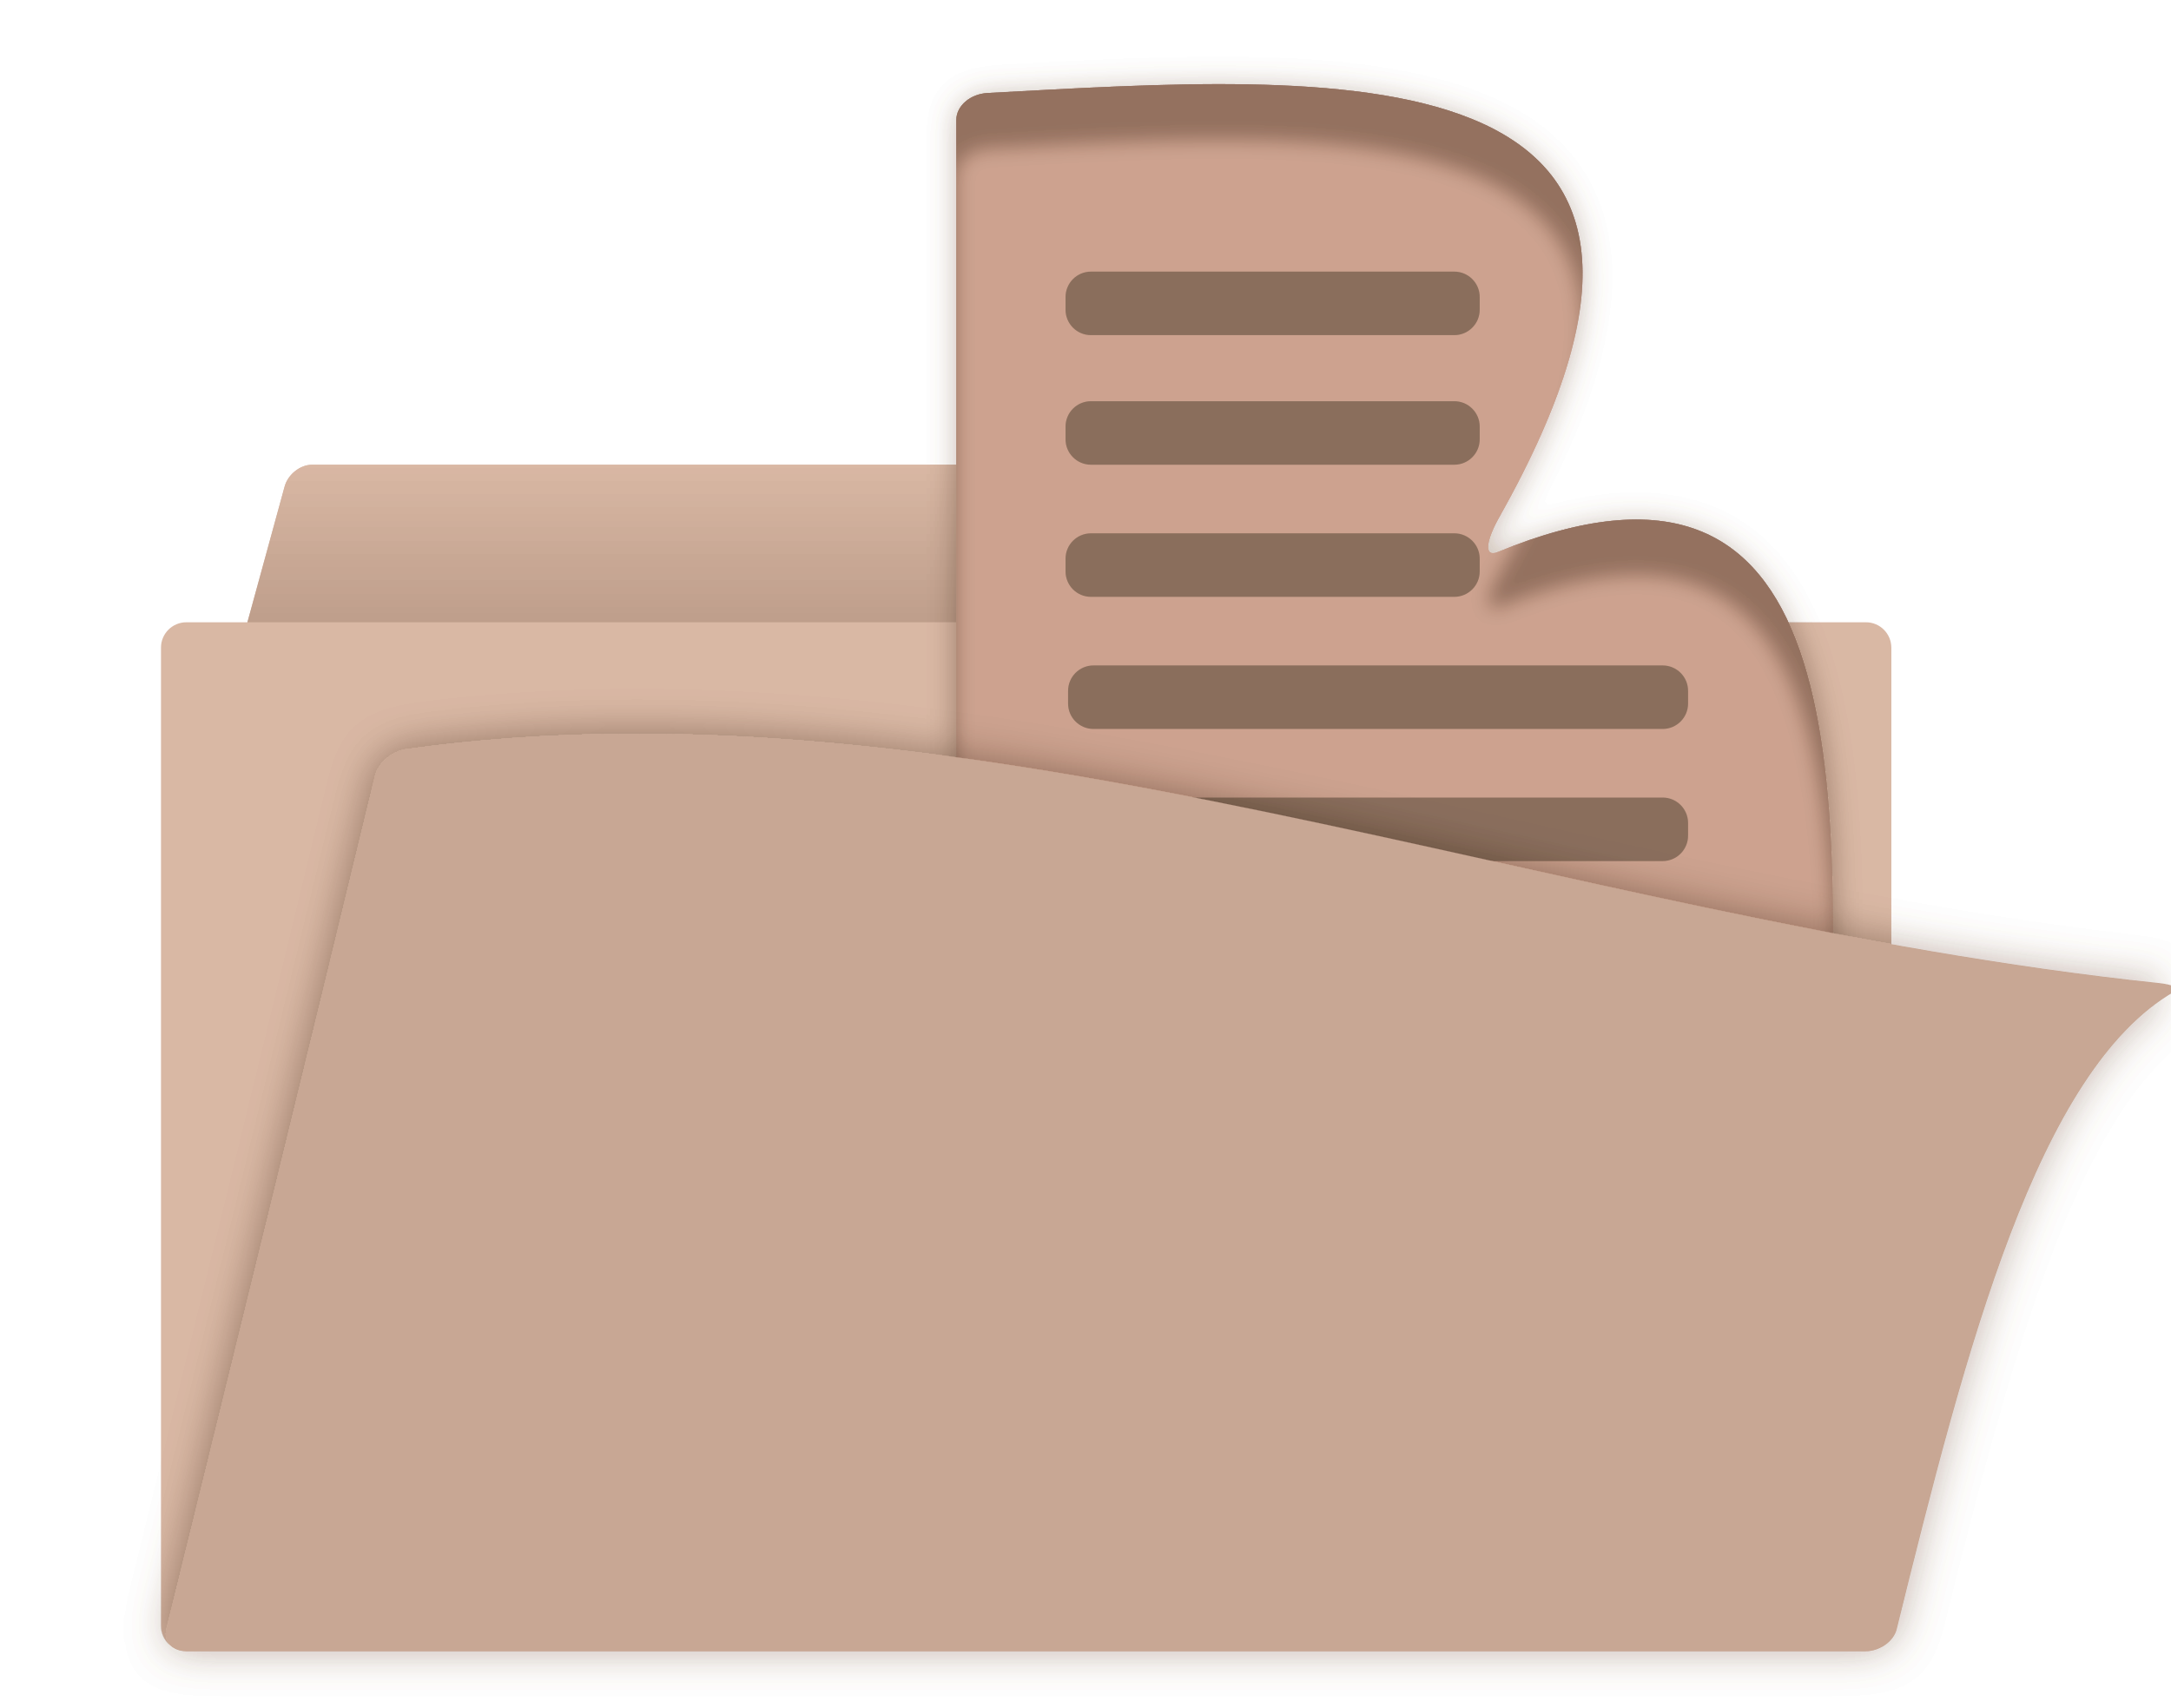
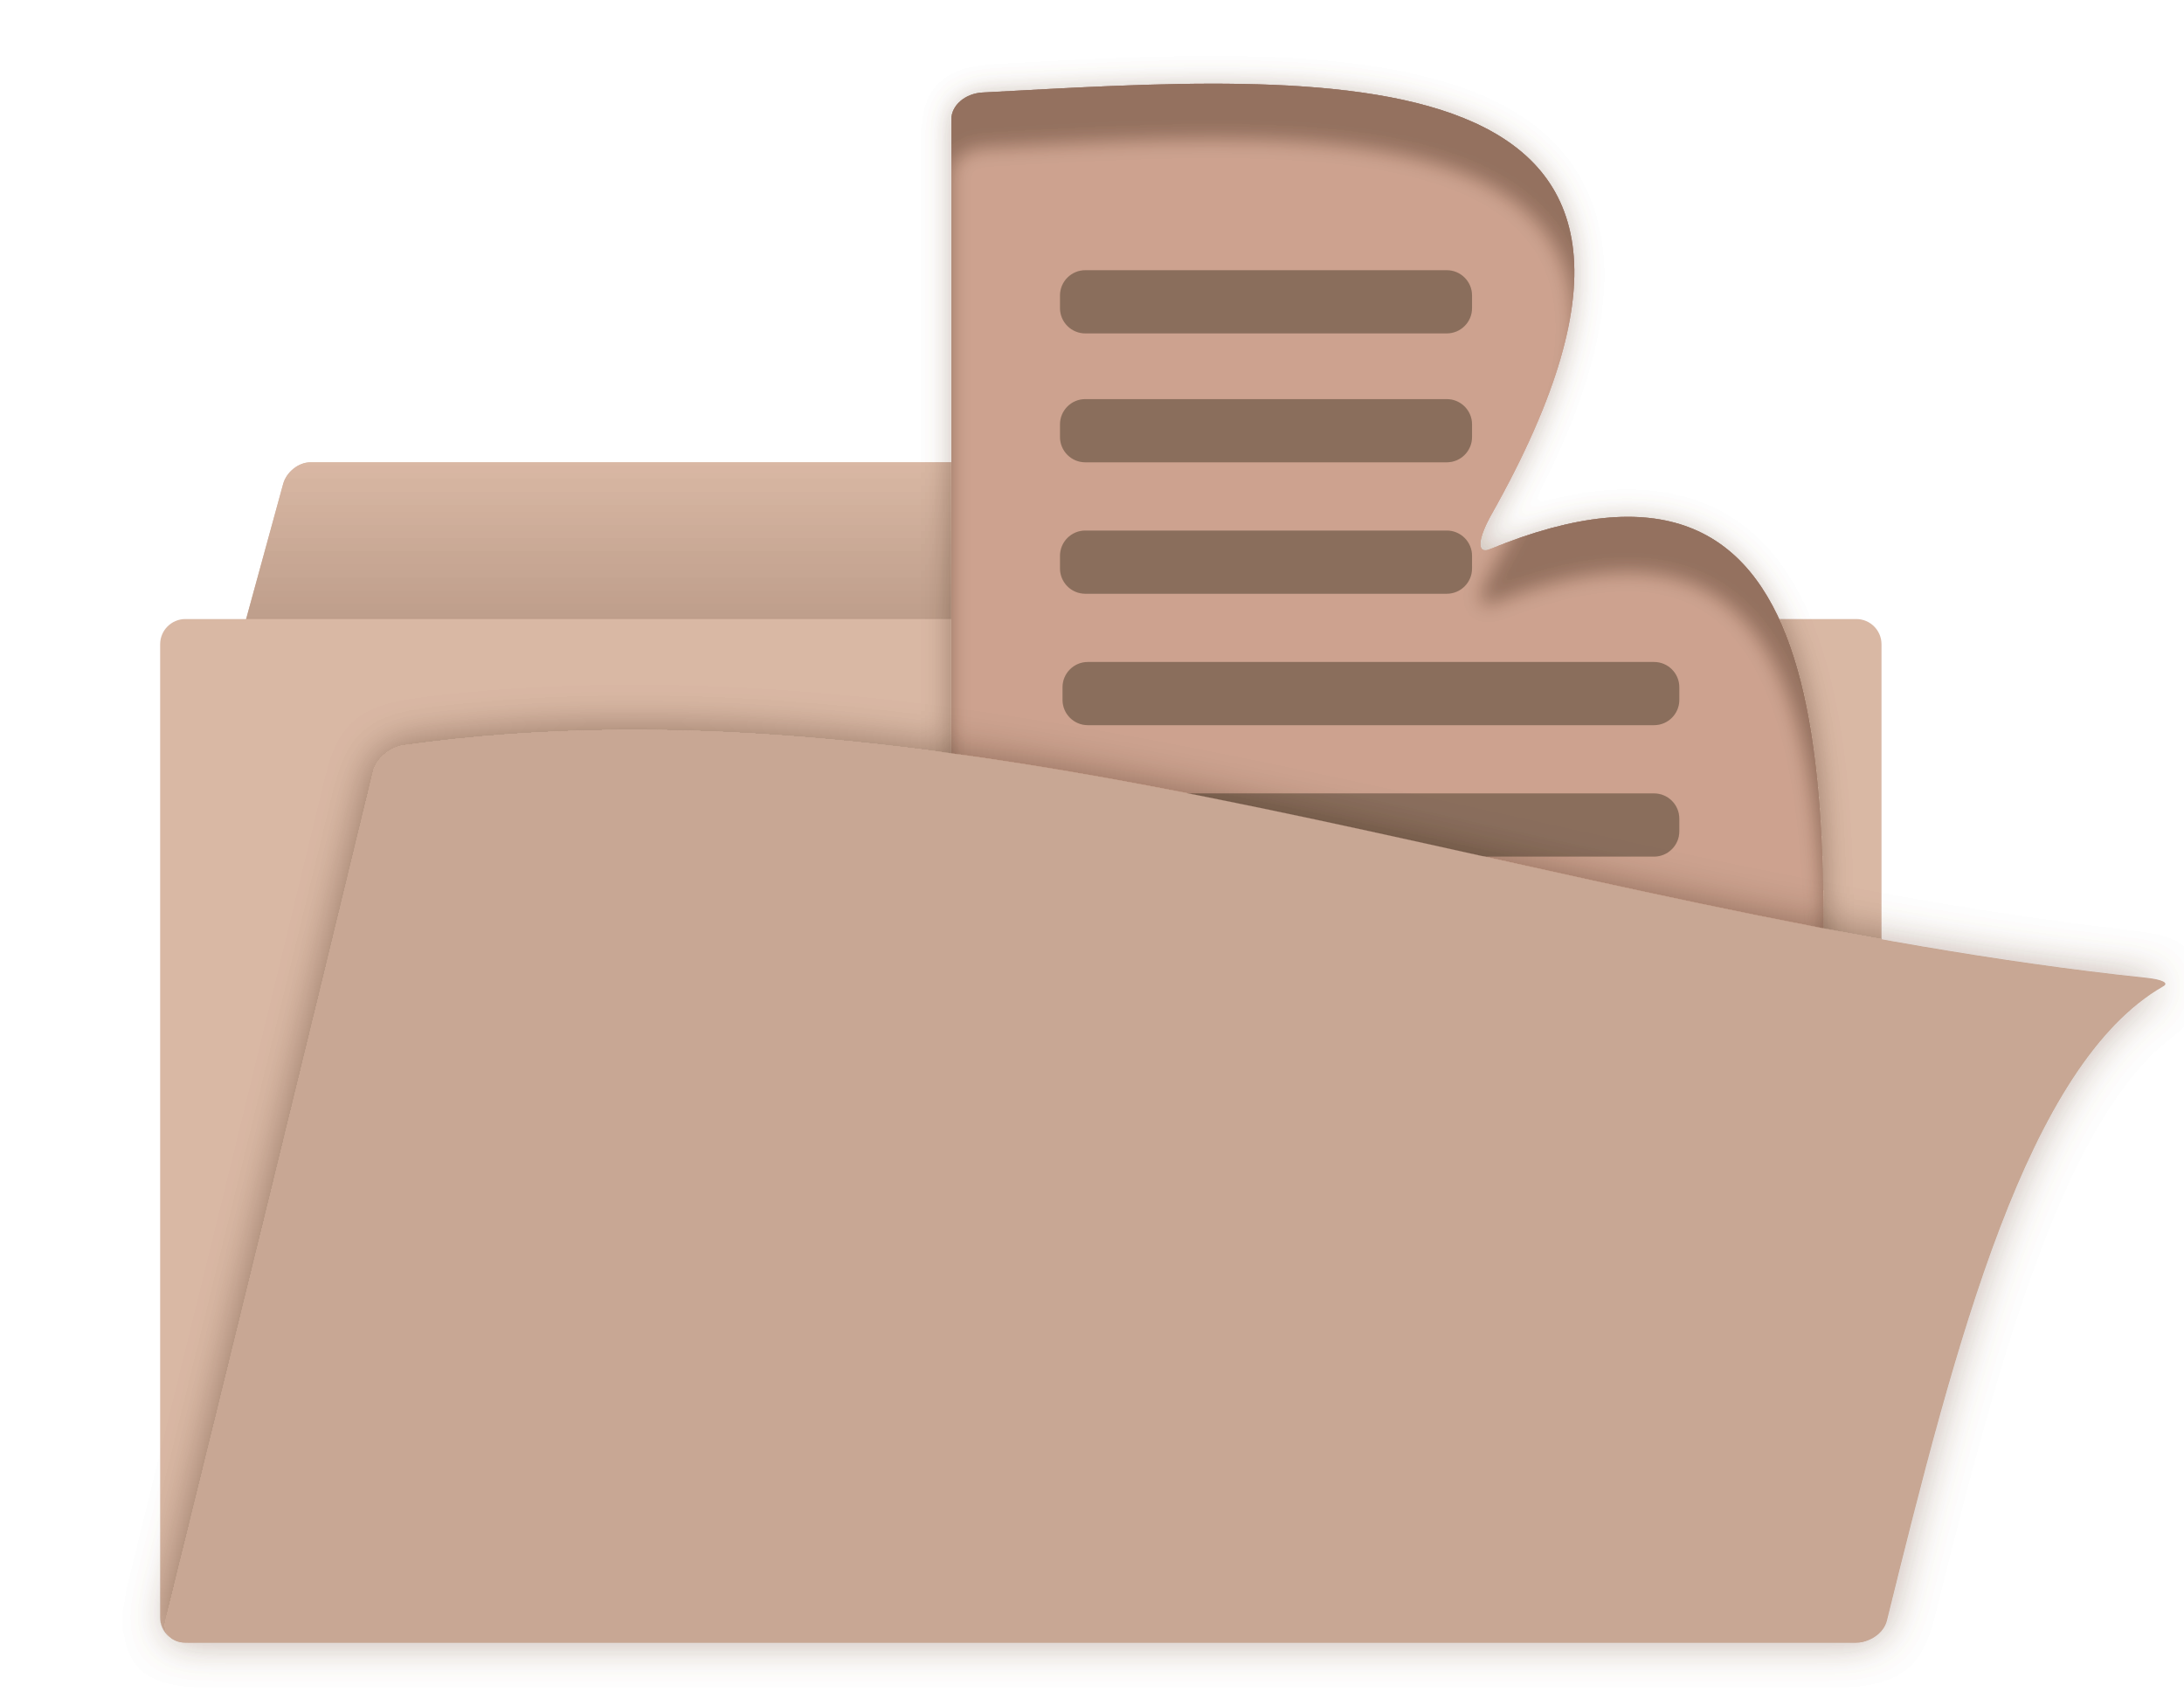
- <svg xmlns="http://www.w3.org/2000/svg" width="8.90in" height="7in">
+ <svg xmlns="http://www.w3.org/2000/svg" width="9in" height="7in">
  <defs>
    <filter id="Filter_0">
      <feFlood flood-color="rgb(201, 149, 111)" flood-opacity="0.75" result="floodOut" />
      <feComposite operator="atop" in="floodOut" in2="SourceGraphic" result="compOut" />
      <feBlend mode="multiply" in="compOut" in2="SourceGraphic" />
    </filter>
    <linearGradient id="PSgrad_0" x1="0%" x2="0%" y1="0%" y2="100%">
      <stop offset="0%" stop-color="rgb(255,255,255)" stop-opacity="1" />
      <stop offset="100%" stop-color="rgb(215,215,215)" stop-opacity="1" />
    </linearGradient>
    <filter filterUnits="userSpaceOnUse" id="Filter_1" x="343px" y="0px" width="414px" height="504px">
      <feOffset in="SourceAlpha" dx="0" dy="1" />
      <feGaussianBlur result="blurOut" stdDeviation="5.657" />
      <feFlood flood-color="rgb(0, 0, 0)" result="floodOut" />
      <feComposite operator="atop" in="floodOut" in2="blurOut" />
      <feComponentTransfer>
        <feFuncA type="linear" slope="0.22" />
      </feComponentTransfer>
      <feMerge>
        <feMergeNode />
        <feMergeNode in="SourceGraphic" />
      </feMerge>
    </filter>
    <filter id="Filter_2">
      <feOffset in="SourceAlpha" dx="0" dy="22" />
      <feGaussianBlur result="blurOut" stdDeviation="3.606" />
      <feFlood flood-color="rgb(0, 0, 0)" result="floodOut" />
      <feComposite operator="out" in="floodOut" in2="blurOut" result="compOut" />
      <feComposite operator="in" in="compOut" in2="SourceAlpha" />
      <feComponentTransfer>
        <feFuncA type="linear" slope="0.43" />
      </feComponentTransfer>
      <feBlend mode="normal" in2="SourceGraphic" />
    </filter>
    <filter id="Filter_3">
      <feFlood flood-color="rgb(244, 235, 235)" flood-opacity="1" result="floodOut" />
      <feComposite operator="atop" in="floodOut" in2="SourceGraphic" result="compOut" />
      <feBlend mode="normal" in="compOut" in2="SourceGraphic" />
    </filter>
    <filter filterUnits="userSpaceOnUse" id="Filter_4" x="0px" y="223px" width="922px" height="492px">
      <feOffset in="SourceAlpha" dx="0" dy="0" />
      <feGaussianBlur result="blurOut" stdDeviation="8.062" />
      <feFlood flood-color="rgb(0, 0, 0)" result="floodOut" />
      <feComposite operator="atop" in="floodOut" in2="blurOut" />
      <feComponentTransfer>
        <feFuncA type="linear" slope="0.25" />
      </feComponentTransfer>
      <feMerge>
        <feMergeNode />
        <feMergeNode in="SourceGraphic" />
      </feMerge>
    </filter>
  </defs>
  <g filter="url(#Filter_0)">
    <path fill-rule="evenodd" fill="rgb(255, 255, 255)" d="M122.769,182.908 L410.446,182.908 C415.092,182.908 419.898,186.705 421.201,191.461 L444.161,275.246 C445.912,281.636 442.886,286.908 437.371,286.908 L95.844,286.908 C90.329,286.908 87.302,281.636 89.053,275.246 L112.013,191.461 C113.317,186.705 118.123,182.908 122.769,182.908 Z" />
    <path fill="url(#PSgrad_0)" d="M122.769,182.908 L410.446,182.908 C415.092,182.908 419.898,186.705 421.201,191.461 L444.161,275.246 C445.912,281.636 442.886,286.908 437.371,286.908 L95.844,286.908 C90.329,286.908 87.302,281.636 89.053,275.246 L112.013,191.461 C113.317,186.705 118.123,182.908 122.769,182.908 Z" />
    <path fill-rule="evenodd" fill="rgb(255, 255, 255)" d="M73.344,244.906 L734.344,244.906 C739.867,244.906 744.344,249.383 744.344,254.906 L744.344,639.906 C744.344,645.429 739.867,649.906 734.344,649.906 L73.344,649.906 C67.821,649.906 63.344,645.429 63.344,639.906 L63.344,254.906 C63.344,249.383 67.821,244.906 73.344,244.906 Z" />
    <g filter="url(#Filter_1)">
      <g filter="url(#Filter_2)">
        <g filter="url(#Filter_3)">
          <path fill-rule="evenodd" fill="rgb(240, 240, 240)" d="M388.673,36.602 C521.839,29.550 696.049,15.082 590.198,203.345 C584.648,213.182 584.024,219.526 589.581,217.171 C725.052,161.853 727.803,295.644 717.930,457.105 C717.531,463.606 712.712,468.918 707.195,468.908 C600.247,468.908 493.300,468.908 386.352,468.908 C380.833,468.908 376.358,464.434 376.357,458.916 C376.357,321.686 376.357,184.456 376.357,47.226 C376.356,41.708 381.793,36.969 388.673,36.602 L388.673,36.602 Z" />
        </g>
      </g>
    </g>
    <path fill-rule="evenodd" fill="rgb(180, 180, 180)" d="M429.344,106.906 L572.344,106.906 C577.867,106.906 582.344,111.383 582.344,116.906 L582.344,121.906 C582.344,127.429 577.867,131.906 572.344,131.906 L429.344,131.906 C423.821,131.906 419.344,127.429 419.344,121.906 L419.344,116.906 C419.344,111.383 423.821,106.906 429.344,106.906 Z" />
    <path fill-rule="evenodd" fill="rgb(180, 180, 180)" d="M429.344,209.906 L572.344,209.906 C577.867,209.906 582.344,214.383 582.344,219.906 L582.344,224.906 C582.344,230.429 577.867,234.906 572.344,234.906 L429.344,234.906 C423.821,234.906 419.344,230.429 419.344,224.906 L419.344,219.906 C419.344,214.383 423.821,209.906 429.344,209.906 Z" />
    <path fill-rule="evenodd" fill="rgb(180, 180, 180)" d="M430.344,261.906 L654.344,261.906 C659.867,261.906 664.344,266.383 664.344,271.906 L664.344,276.906 C664.344,282.429 659.867,286.906 654.344,286.906 L430.344,286.906 C424.821,286.906 420.344,282.429 420.344,276.906 L420.344,271.906 C420.344,266.383 424.821,261.906 430.344,261.906 Z" />
    <path fill-rule="evenodd" fill="rgb(180, 180, 180)" d="M430.344,313.906 L654.344,313.906 C659.867,313.906 664.344,318.383 664.344,323.906 L664.344,328.906 C664.344,334.429 659.867,338.906 654.344,338.906 L430.344,338.906 C424.821,338.906 420.344,334.429 420.344,328.906 L420.344,323.906 C420.344,318.383 424.821,313.906 430.344,313.906 Z" />
    <path fill-rule="evenodd" fill="rgb(180, 180, 180)" d="M429.344,157.906 L572.344,157.906 C577.867,157.906 582.344,162.383 582.344,167.906 L582.344,172.906 C582.344,178.429 577.867,182.906 572.344,182.906 L429.344,182.906 C423.821,182.906 419.344,178.429 419.344,172.906 L419.344,167.906 C419.344,162.383 423.821,157.906 429.344,157.906 Z" />
    <g filter="url(#Filter_4)">
      <path fill-rule="evenodd" fill="rgb(240, 240, 240)" d="M159.910,294.862 C382.910,263.656 610.473,361.593 849.269,386.843 C855.262,387.490 858.187,388.871 855.860,390.204 C801.937,421.317 773.886,530.303 746.491,641.260 C745.312,646.035 739.880,649.909 734.357,649.908 C514.024,649.908 293.691,649.908 73.357,649.908 C67.834,649.908 64.312,646.035 65.491,641.257 C92.869,530.217 120.252,418.752 147.656,305.218 C148.835,300.344 154.319,295.652 159.910,294.862 L159.910,294.862 Z" />
    </g>
  </g>
</svg>
